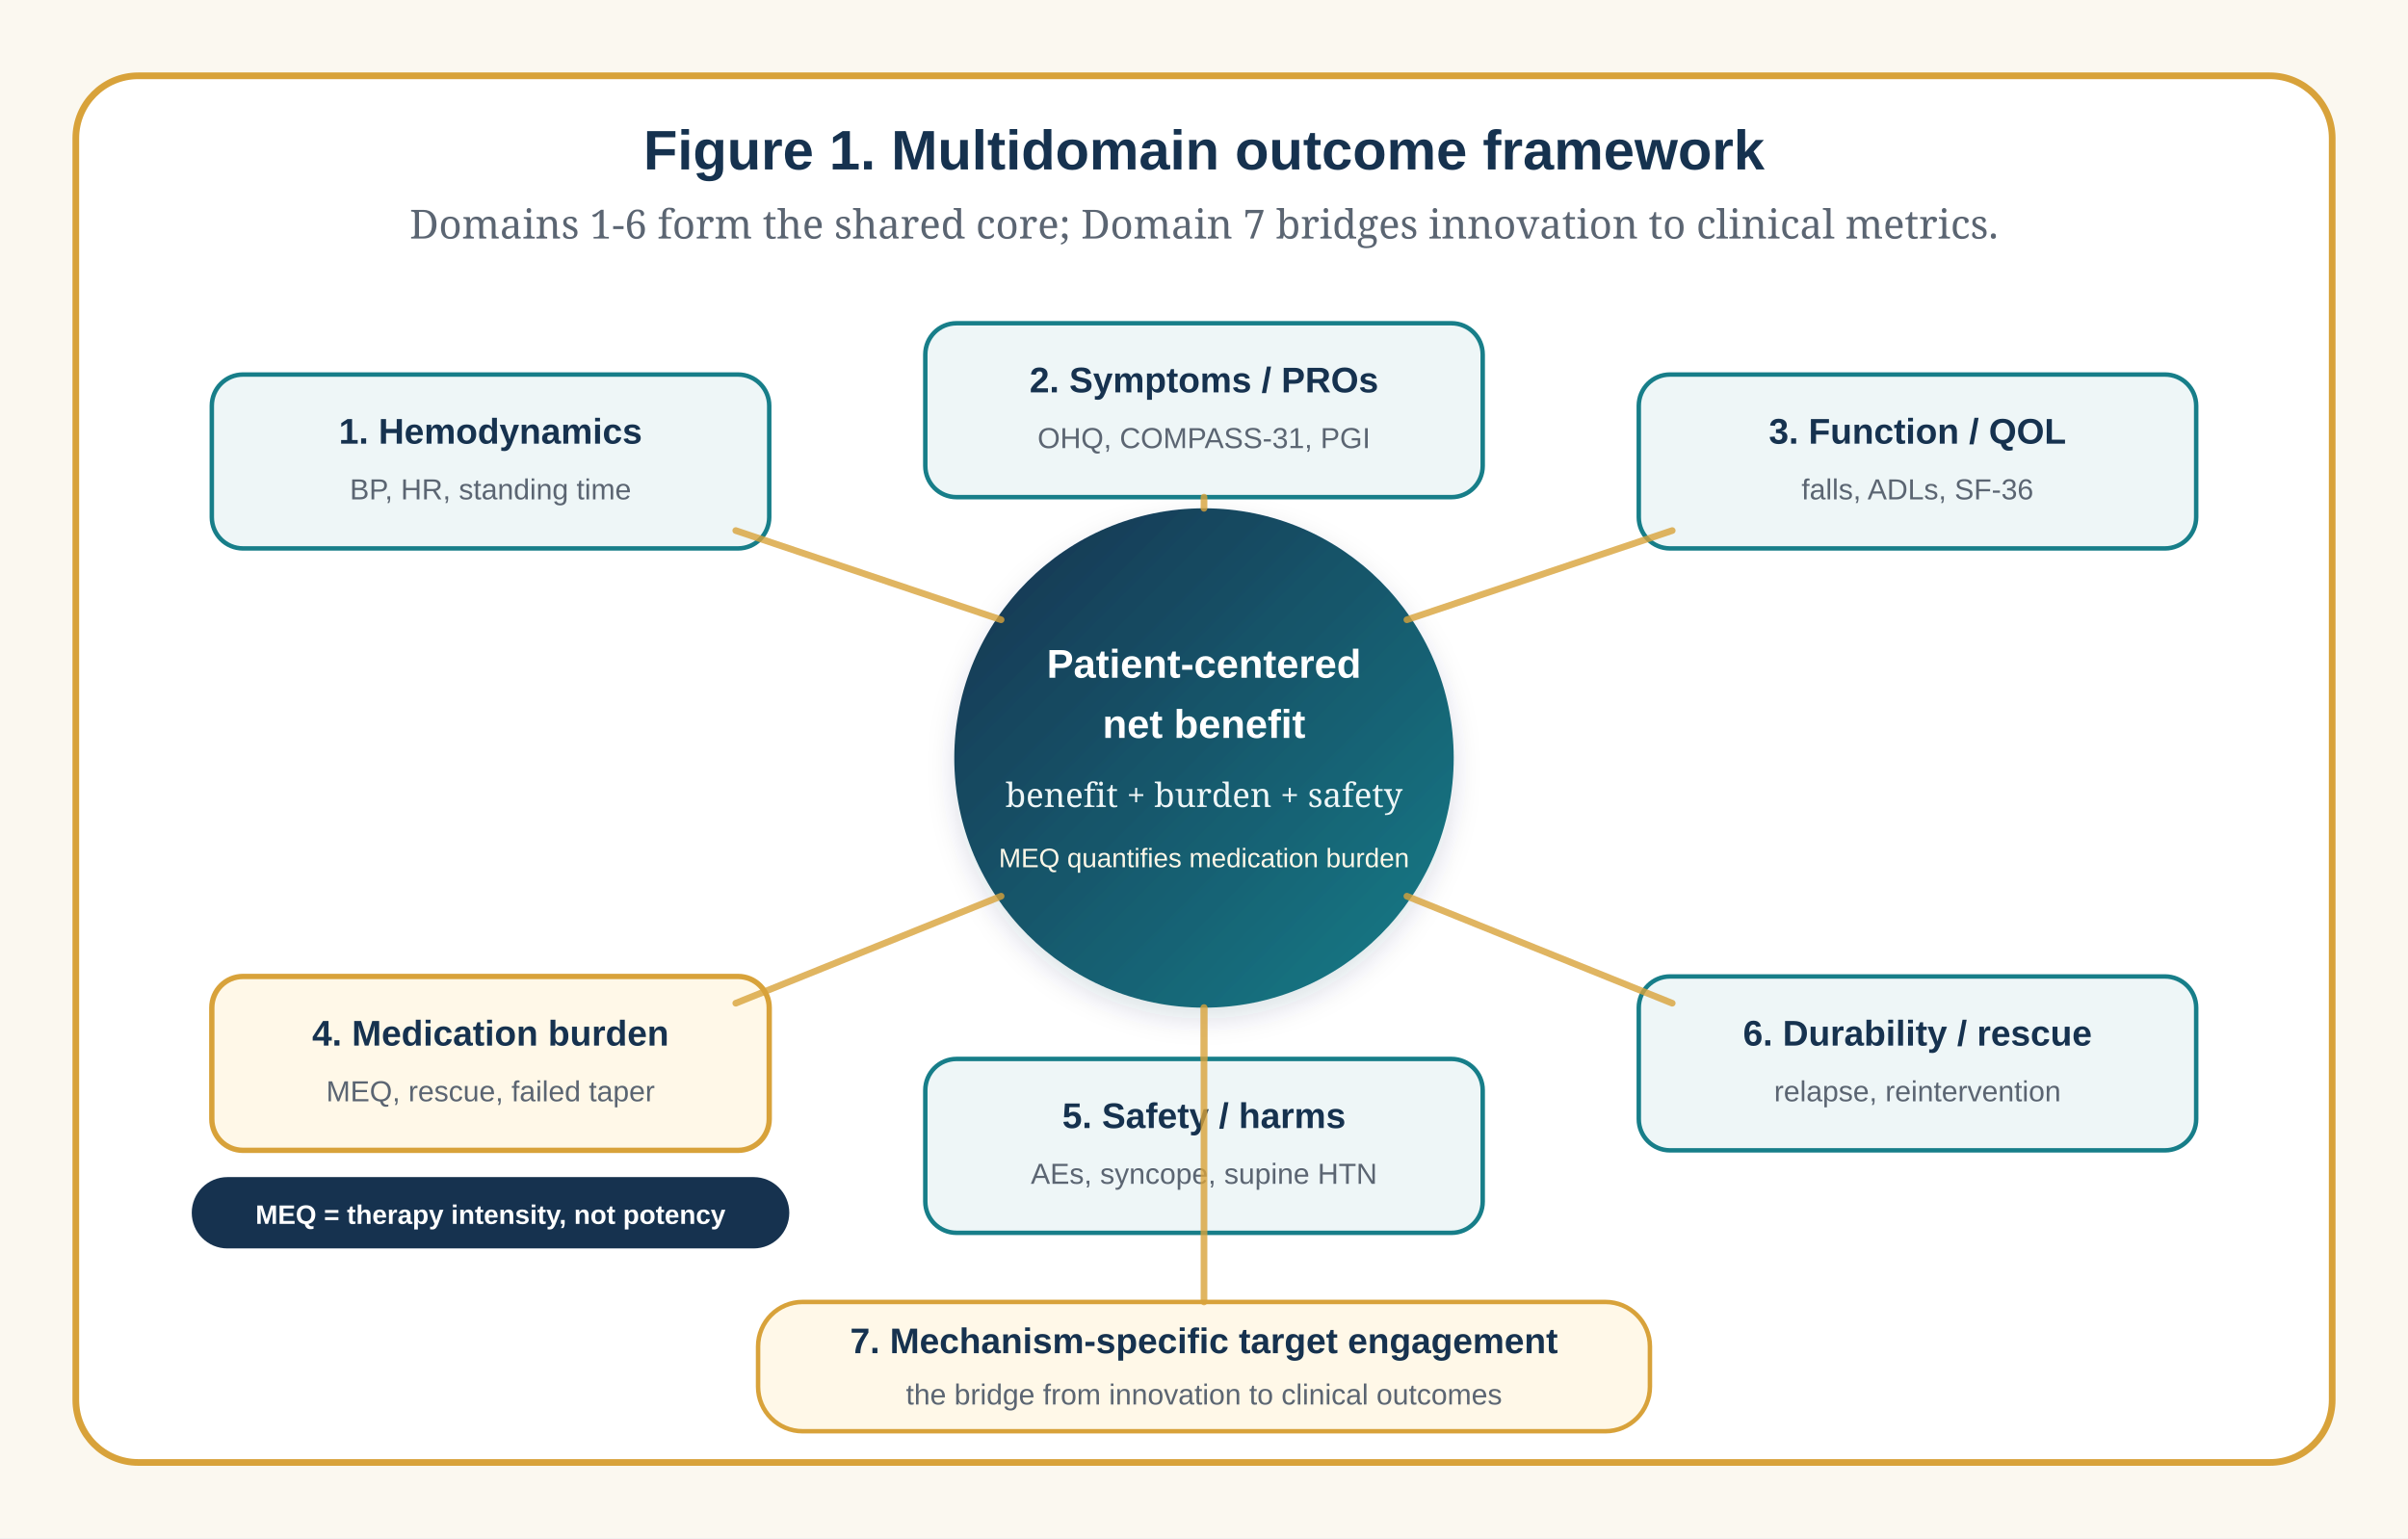
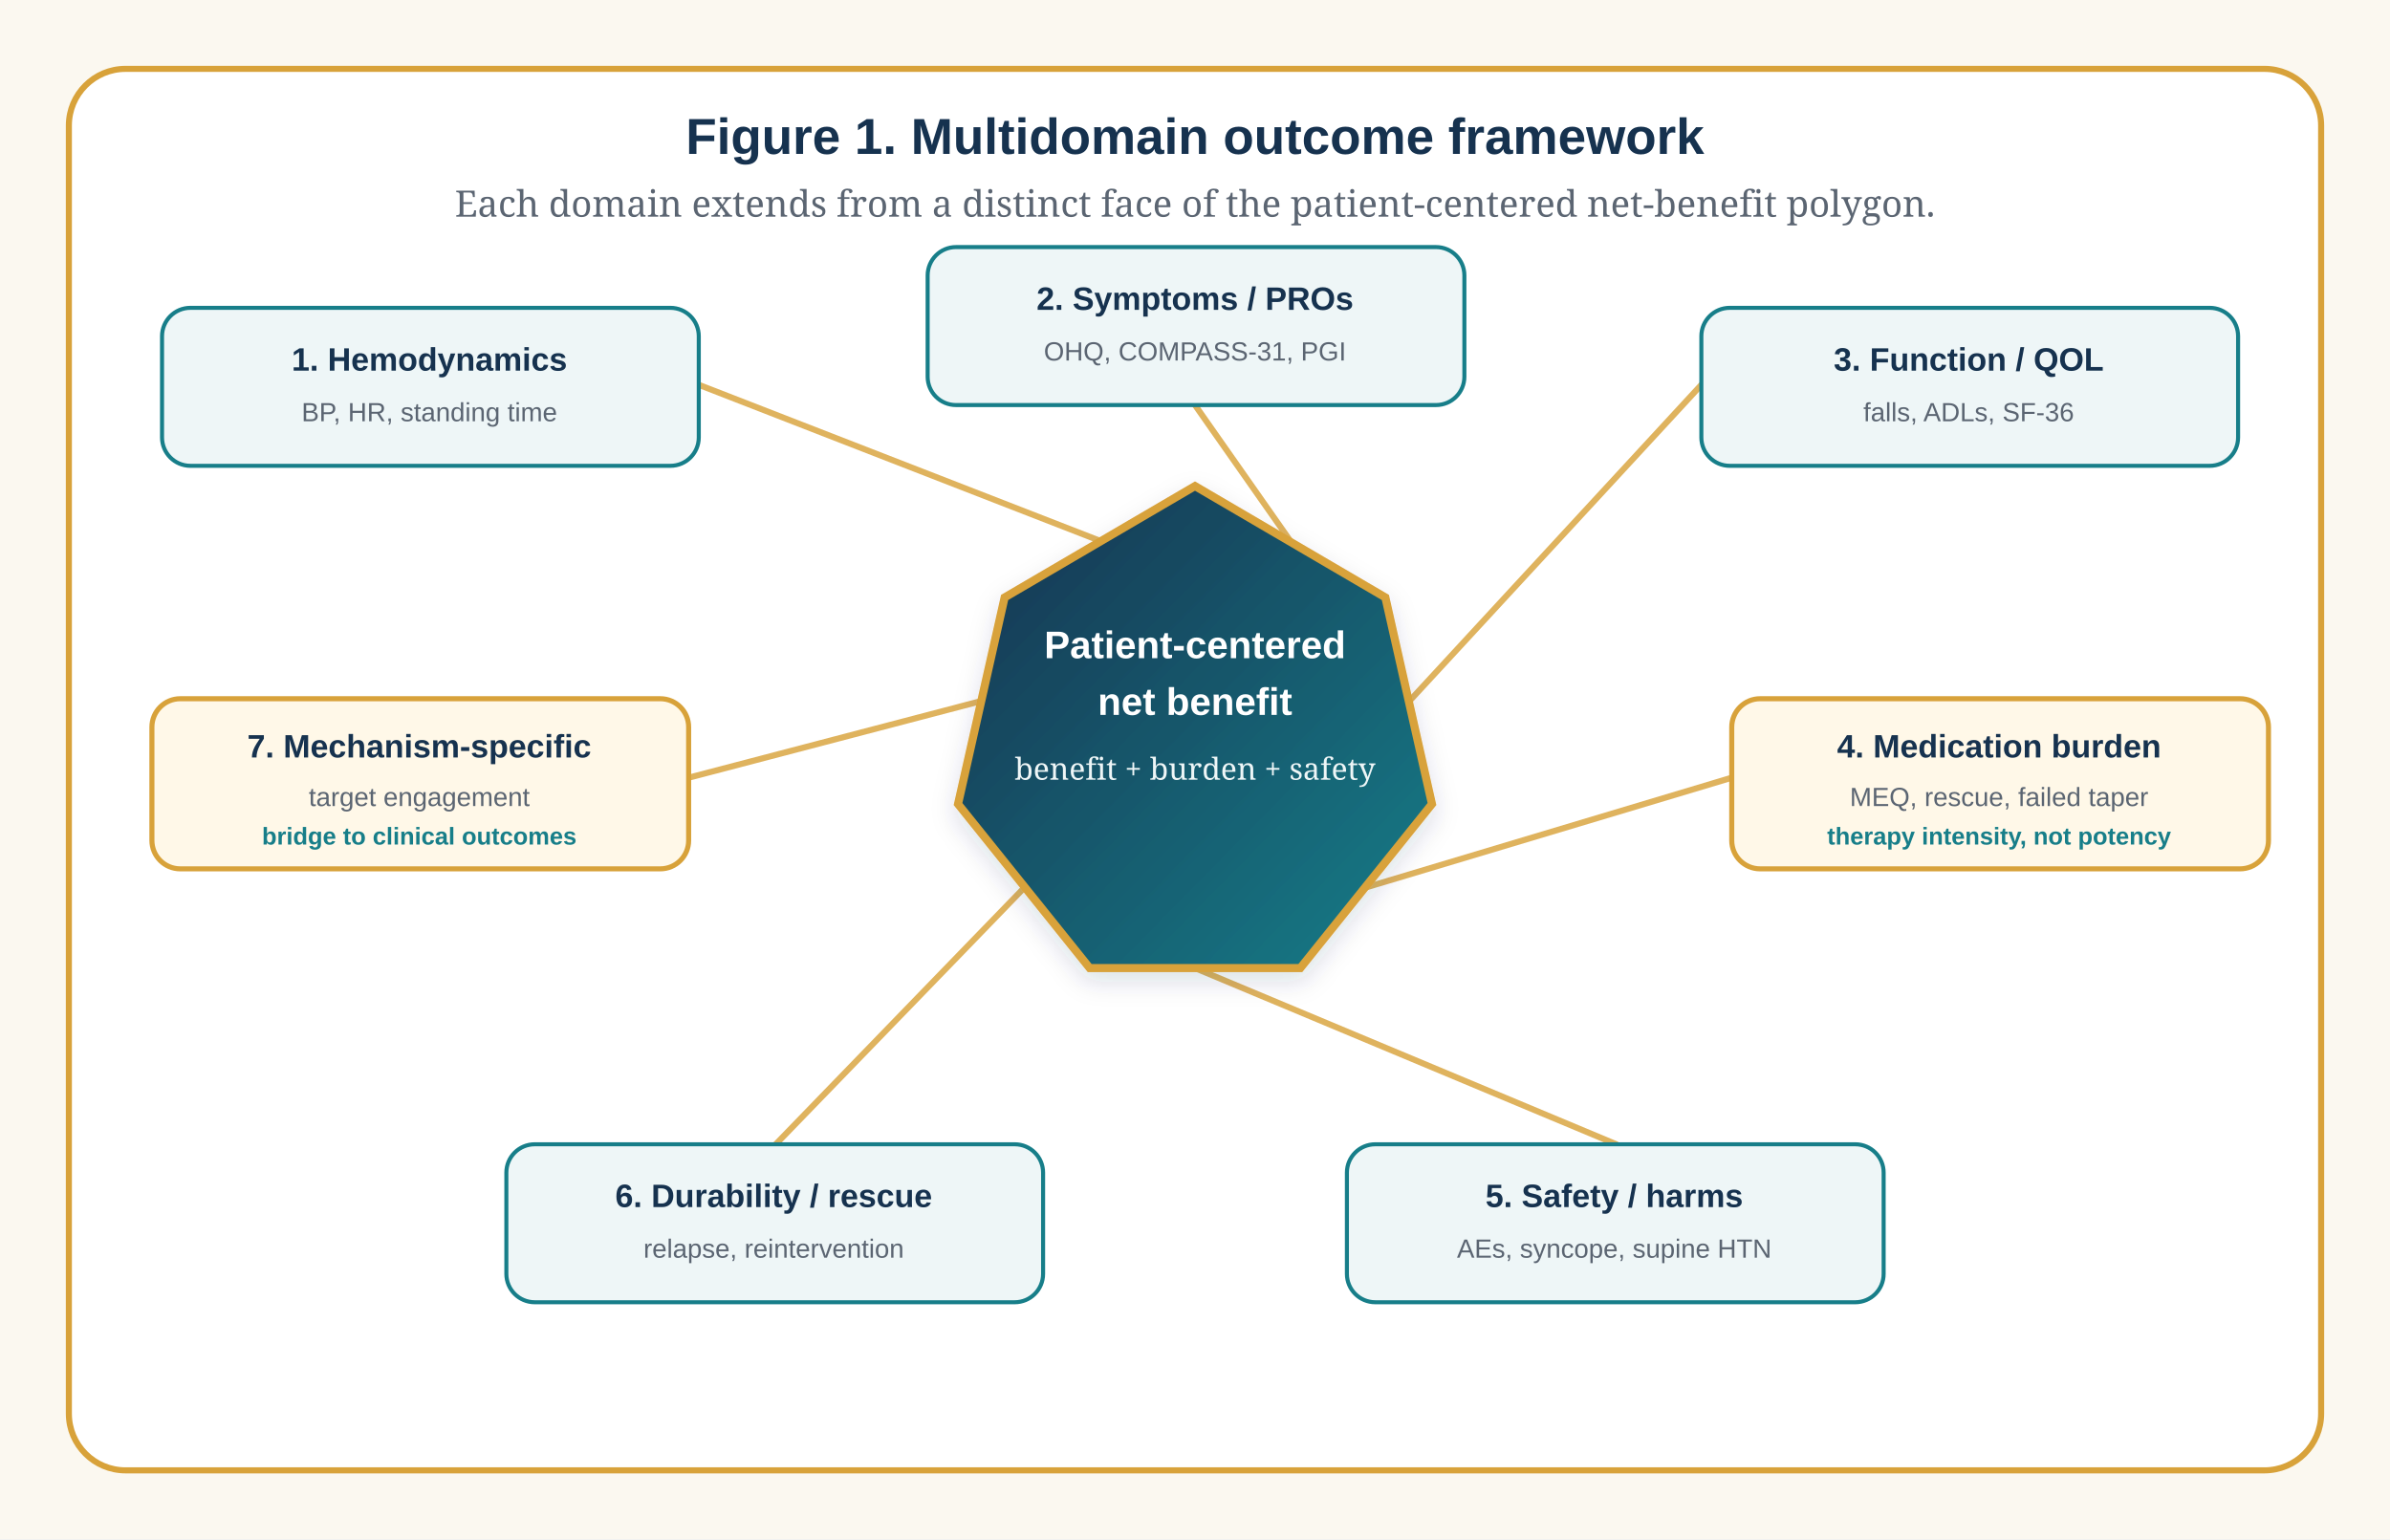
- <svg xmlns="http://www.w3.org/2000/svg" width="1080" height="690" viewBox="0 0 1080 690" role="img" aria-labelledby="title desc">
+ <svg xmlns="http://www.w3.org/2000/svg" width="1180" height="760" viewBox="0 0 1180 760" role="img" aria-labelledby="title desc">
  <defs>
    <filter id="shadow" x="-20%" y="-20%" width="140%" height="140%">
      <feDropShadow dx="0" dy="5" stdDeviation="6" flood-color="#16324f" flood-opacity="0.14" />
    </filter>
    <linearGradient id="center" x1="0" x2="1" y1="0" y2="1">
      <stop offset="0" stop-color="#16324f" />
      <stop offset="1" stop-color="#177e89" />
    </linearGradient>
  </defs>
-   <rect width="1080" height="690" fill="#fbf8f0" />
-   <rect x="34" y="34" width="1012" height="622" rx="28" fill="#ffffff" stroke="#d8a23a" stroke-width="3" />
-   <text x="540" y="76" text-anchor="middle" font-family="Arial, Helvetica, sans-serif" font-size="25" font-weight="700" fill="#16324f">Figure 1. Multidomain outcome framework</text>
-   <text x="540" y="107" text-anchor="middle" font-family="Georgia, serif" font-size="18" fill="#5b6572">Domains 1-6 form the shared core; Domain 7 bridges innovation to clinical metrics.</text>
-   <circle cx="540" cy="340" r="112" fill="url(#center)" filter="url(#shadow)" />
-   <text x="540" y="304" text-anchor="middle" font-family="Arial, Helvetica, sans-serif" font-size="18" font-weight="700" fill="#ffffff">Patient-centered</text>
-   <text x="540" y="331" text-anchor="middle" font-family="Arial, Helvetica, sans-serif" font-size="18" font-weight="700" fill="#ffffff">net benefit</text>
-   <text x="540" y="362" text-anchor="middle" font-family="Georgia, serif" font-size="15" fill="#eef6f7">benefit + burden + safety</text>
-   <text x="540" y="389" text-anchor="middle" font-family="Arial, Helvetica, sans-serif" font-size="12" fill="#fff8e8">MEQ quantifies medication burden</text>
+   <rect width="1180" height="760" fill="#fbf8f0" />
+   <rect x="34" y="34" width="1112" height="692" rx="28" fill="#ffffff" stroke="#d8a23a" stroke-width="3" />
+   <text x="590" y="76" text-anchor="middle" font-family="Arial, Helvetica, sans-serif" font-size="25" font-weight="700" fill="#16324f">Figure 1. Multidomain outcome framework</text>
+   <text x="590" y="107" text-anchor="middle" font-family="Georgia, serif" font-size="18" fill="#5b6572">Each domain extends from a distinct face of the patient-centered net-benefit polygon.</text>
+   <g stroke="#d8a23a" stroke-width="3" stroke-linecap="round" opacity="0.82">
+     <line x1="543" y1="267" x2="345" y2="190" />
+     <line x1="637" y1="267" x2="590" y2="200" />
+     <line x1="696" y1="346" x2="840" y2="190" />
+     <line x1="675" y1="438" x2="855" y2="384" />
+     <line x1="590" y1="478" x2="798" y2="565" />
+     <line x1="506" y1="438" x2="383" y2="565" />
+     <line x1="485" y1="346" x2="340" y2="384" />
+   </g>
+   <polygon points="590,240 684,295 707,397 642,478 538,478 473,397 496,295" fill="url(#center)" stroke="#d8a23a" stroke-width="4" filter="url(#shadow)" />
+   <text x="590" y="325" text-anchor="middle" font-family="Arial, Helvetica, sans-serif" font-size="19" font-weight="700" fill="#ffffff">Patient-centered</text>
+   <text x="590" y="353" text-anchor="middle" font-family="Arial, Helvetica, sans-serif" font-size="19" font-weight="700" fill="#ffffff">net benefit</text>
+   <text x="590" y="385" text-anchor="middle" font-family="Georgia, serif" font-size="15" fill="#eef6f7">benefit + burden + safety</text>
  <g font-family="Arial, Helvetica, sans-serif" font-size="16" font-weight="700" fill="#16324f">
-     <rect x="95" y="168" width="250" height="78" rx="14" fill="#eef6f7" stroke="#177e89" stroke-width="2" />
-     <text x="220" y="199" text-anchor="middle">1. Hemodynamics</text>
-     <text x="220" y="224" text-anchor="middle" font-size="13" font-weight="400" fill="#5b6572">BP, HR, standing time</text>
-     <rect x="415" y="145" width="250" height="78" rx="14" fill="#eef6f7" stroke="#177e89" stroke-width="2" />
-     <text x="540" y="176" text-anchor="middle">2. Symptoms / PROs</text>
-     <text x="540" y="201" text-anchor="middle" font-size="13" font-weight="400" fill="#5b6572">OHQ, COMPASS-31, PGI</text>
-     <rect x="735" y="168" width="250" height="78" rx="14" fill="#eef6f7" stroke="#177e89" stroke-width="2" />
-     <text x="860" y="199" text-anchor="middle">3. Function / QOL</text>
-     <text x="860" y="224" text-anchor="middle" font-size="13" font-weight="400" fill="#5b6572">falls, ADLs, SF-36</text>
-     <rect x="95" y="438" width="250" height="78" rx="14" fill="#fff8e8" stroke="#d8a23a" stroke-width="2.4" />
-     <text x="220" y="469" text-anchor="middle">4. Medication burden</text>
-     <text x="220" y="494" text-anchor="middle" font-size="13" font-weight="400" fill="#5b6572">MEQ, rescue, failed taper</text>
-     <rect x="415" y="475" width="250" height="78" rx="14" fill="#eef6f7" stroke="#177e89" stroke-width="2" />
-     <text x="540" y="506" text-anchor="middle">5. Safety / harms</text>
-     <text x="540" y="531" text-anchor="middle" font-size="13" font-weight="400" fill="#5b6572">AEs, syncope, supine HTN</text>
-     <rect x="735" y="438" width="250" height="78" rx="14" fill="#eef6f7" stroke="#177e89" stroke-width="2" />
-     <text x="860" y="469" text-anchor="middle">6. Durability / rescue</text>
-     <text x="860" y="494" text-anchor="middle" font-size="13" font-weight="400" fill="#5b6572">relapse, reintervention</text>
-     <rect x="340" y="584" width="400" height="58" rx="20" fill="#fff8e8" stroke="#d8a23a" stroke-width="2" />
-     <text x="540" y="607" text-anchor="middle" fill="#16324f">7. Mechanism-specific target engagement</text>
-     <text x="540" y="630" text-anchor="middle" font-size="13" font-weight="400" fill="#5b6572">the bridge from innovation to clinical outcomes</text>
-   </g>
-   <g font-family="Arial, Helvetica, sans-serif" font-size="12" font-weight="700">
-     <rect x="86" y="528" width="268" height="32" rx="16" fill="#16324f" />
-     <text x="220" y="549" text-anchor="middle" fill="#ffffff">MEQ = therapy intensity, not potency</text>
-   </g>
-   <g stroke="#d8a23a" stroke-width="3" stroke-linecap="round" opacity="0.8">
-     <line x1="330" y1="238" x2="449" y2="278" />
-     <line x1="540" y1="223" x2="540" y2="228" />
-     <line x1="750" y1="238" x2="631" y2="278" />
-     <line x1="330" y1="450" x2="449" y2="402" />
-     <line x1="540" y1="475" x2="540" y2="452" />
-     <line x1="750" y1="450" x2="631" y2="402" />
-     <line x1="540" y1="584" x2="540" y2="452" />
+     <rect x="80" y="152" width="265" height="78" rx="14" fill="#eef6f7" stroke="#177e89" stroke-width="2" />
+     <text x="212" y="183" text-anchor="middle">1. Hemodynamics</text>
+     <text x="212" y="208" text-anchor="middle" font-size="13" font-weight="400" fill="#5b6572">BP, HR, standing time</text>
+     <rect x="458" y="122" width="265" height="78" rx="14" fill="#eef6f7" stroke="#177e89" stroke-width="2" />
+     <text x="590" y="153" text-anchor="middle">2. Symptoms / PROs</text>
+     <text x="590" y="178" text-anchor="middle" font-size="13" font-weight="400" fill="#5b6572">OHQ, COMPASS-31, PGI</text>
+     <rect x="840" y="152" width="265" height="78" rx="14" fill="#eef6f7" stroke="#177e89" stroke-width="2" />
+     <text x="972" y="183" text-anchor="middle">3. Function / QOL</text>
+     <text x="972" y="208" text-anchor="middle" font-size="13" font-weight="400" fill="#5b6572">falls, ADLs, SF-36</text>
+     <rect x="855" y="345" width="265" height="84" rx="14" fill="#fff8e8" stroke="#d8a23a" stroke-width="2.5" />
+     <text x="987" y="374" text-anchor="middle">4. Medication burden</text>
+     <text x="987" y="398" text-anchor="middle" font-size="13" font-weight="400" fill="#5b6572">MEQ, rescue, failed taper</text>
+     <text x="987" y="417" text-anchor="middle" font-size="12" font-weight="700" fill="#177e89">therapy intensity, not potency</text>
+     <rect x="665" y="565" width="265" height="78" rx="14" fill="#eef6f7" stroke="#177e89" stroke-width="2" />
+     <text x="797" y="596" text-anchor="middle">5. Safety / harms</text>
+     <text x="797" y="621" text-anchor="middle" font-size="13" font-weight="400" fill="#5b6572">AEs, syncope, supine HTN</text>
+     <rect x="250" y="565" width="265" height="78" rx="14" fill="#eef6f7" stroke="#177e89" stroke-width="2" />
+     <text x="382" y="596" text-anchor="middle">6. Durability / rescue</text>
+     <text x="382" y="621" text-anchor="middle" font-size="13" font-weight="400" fill="#5b6572">relapse, reintervention</text>
+     <rect x="75" y="345" width="265" height="84" rx="14" fill="#fff8e8" stroke="#d8a23a" stroke-width="2.5" />
+     <text x="207" y="374" text-anchor="middle">7. Mechanism-specific</text>
+     <text x="207" y="398" text-anchor="middle" font-size="13" font-weight="400" fill="#5b6572">target engagement</text>
+     <text x="207" y="417" text-anchor="middle" font-size="12" font-weight="700" fill="#177e89">bridge to clinical outcomes</text>
  </g>
</svg>
